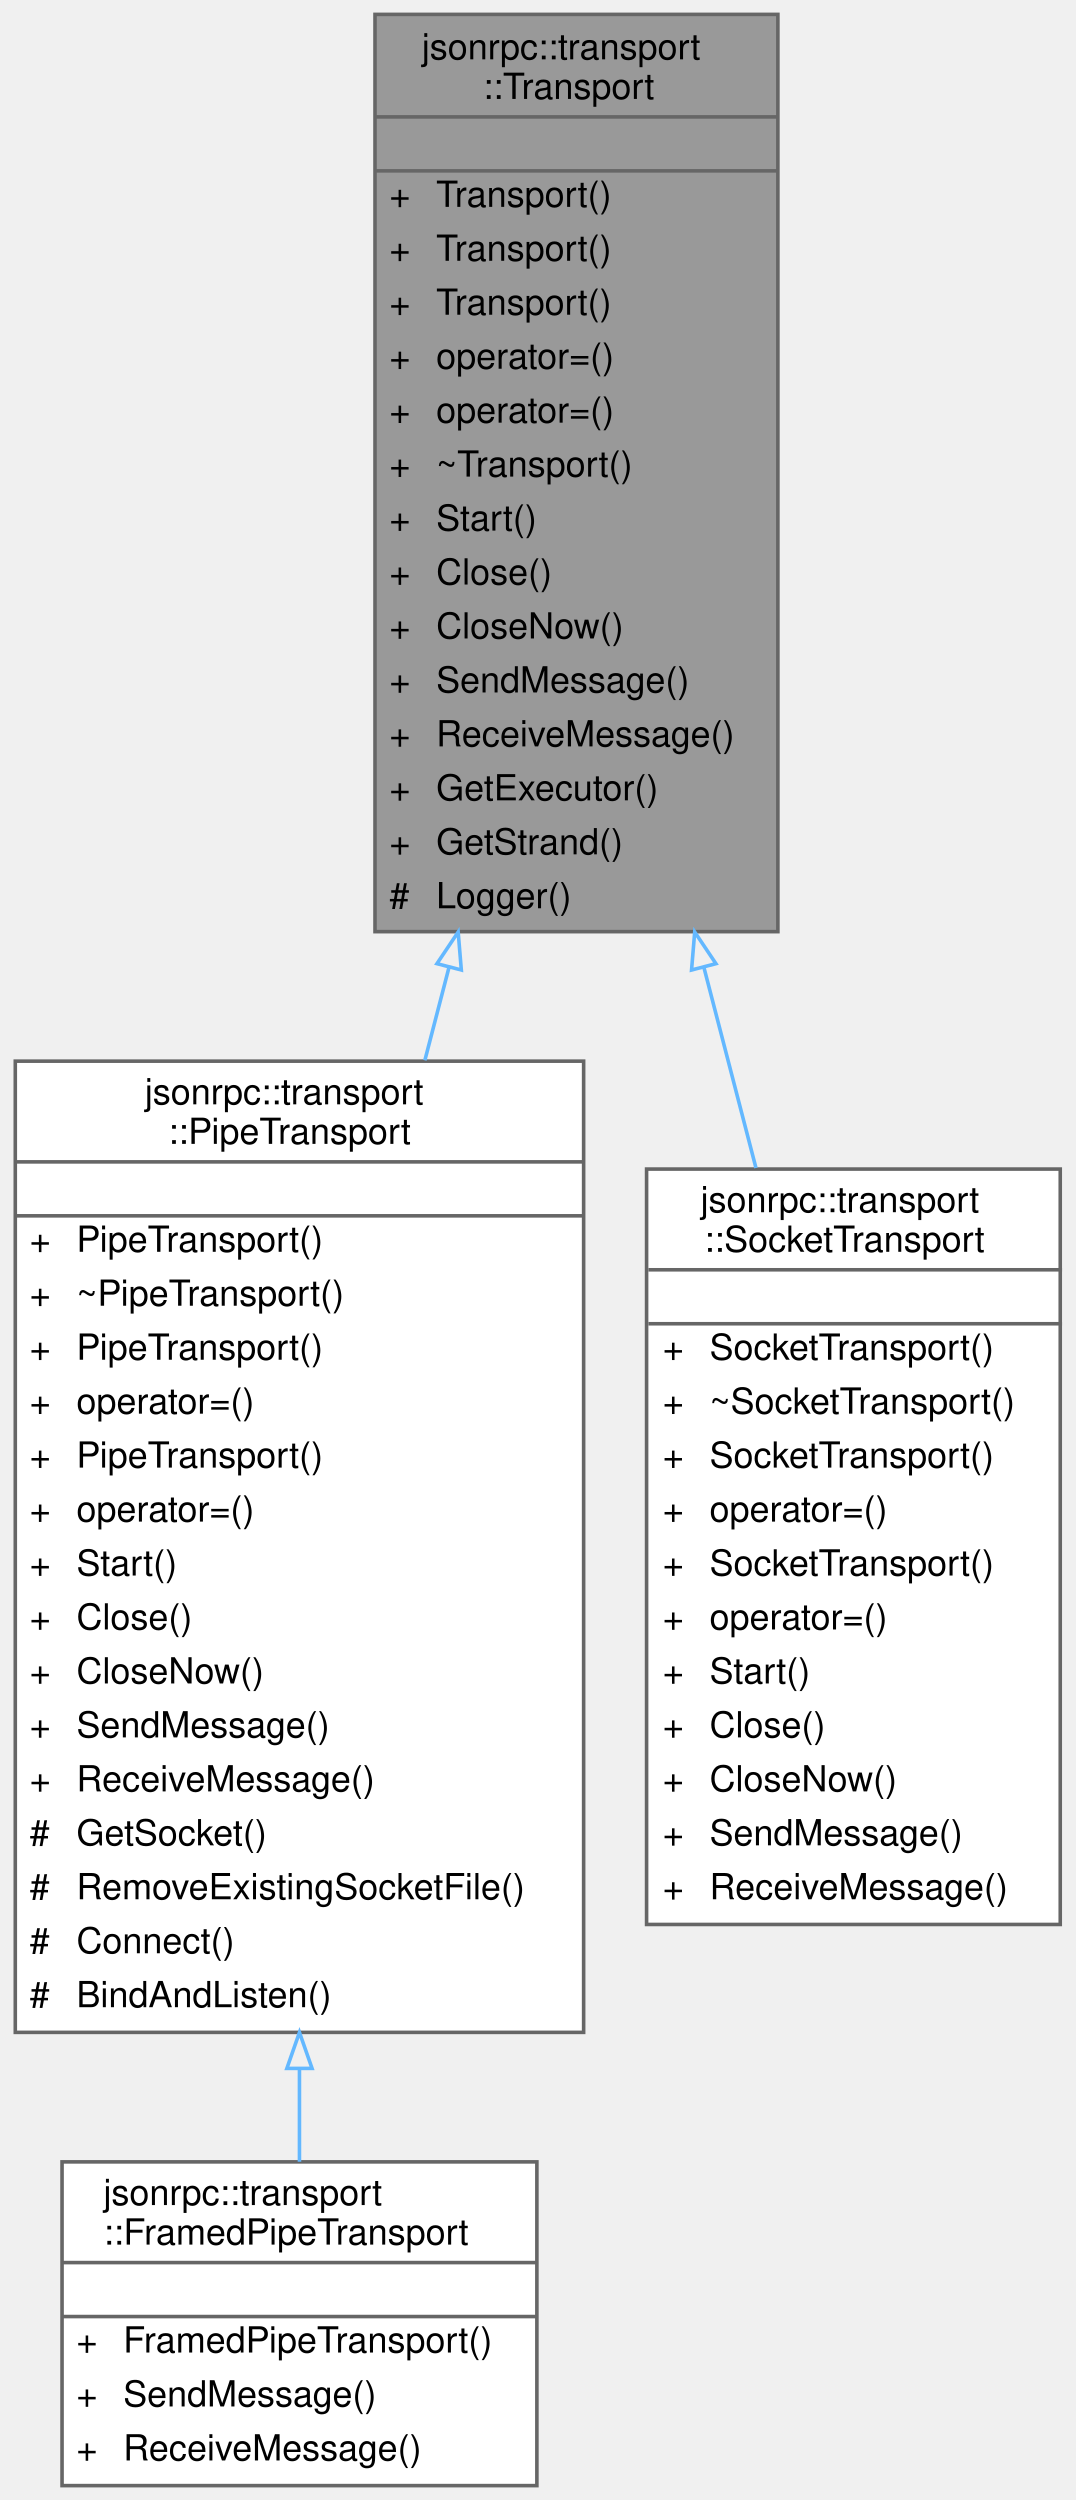
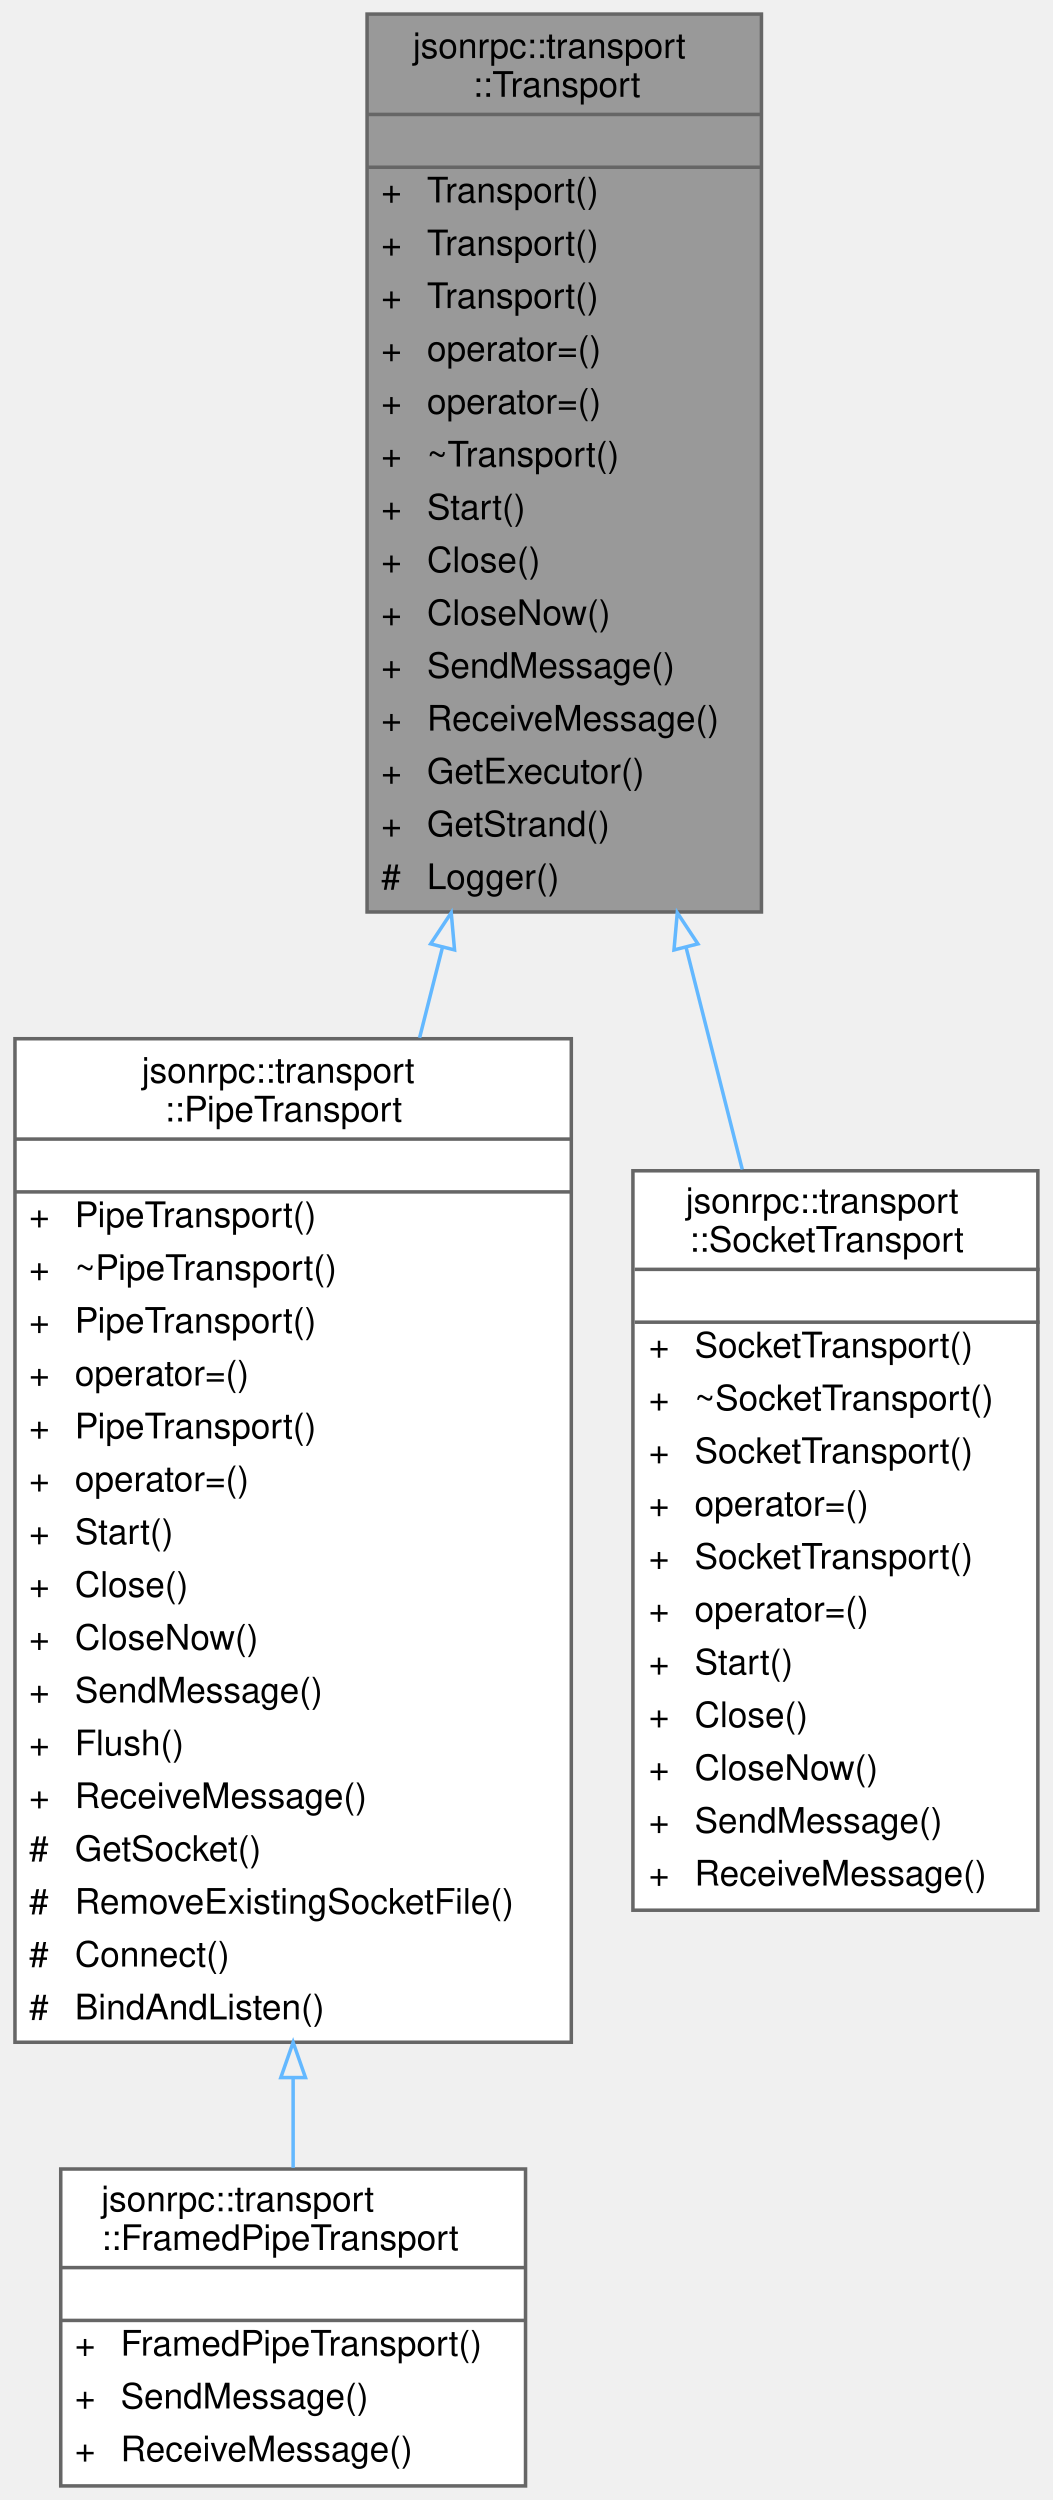
- <svg xmlns="http://www.w3.org/2000/svg" xmlns:xlink="http://www.w3.org/1999/xlink" width="299pt" height="695pt" viewBox="0.00 0.00 298.50 695.00">
-   <g id="graph0" class="graph" transform="scale(1 1) rotate(0) translate(4 691)">
+ <svg xmlns="http://www.w3.org/2000/svg" xmlns:xlink="http://www.w3.org/1999/xlink" width="299pt" height="710pt" viewBox="0.00 0.00 298.50 710.00">
+   <g id="graph0" class="graph" transform="scale(1 1) rotate(0) translate(4 706)">
    <g id="Node000001" class="node">
      <g id="a_Node000001">
        <a xlink:title=" ">
-           <polygon fill="#999999" stroke="transparent" points="212,-687 100,-687 100,-432 212,-432 212,-687" />
-           <text text-anchor="start" x="113" y="-674.5" font-family="Helvetica,sans-Serif" font-size="10.00">jsonrpc::transport</text>
-           <text text-anchor="start" x="130" y="-663.5" font-family="Helvetica,sans-Serif" font-size="10.00">::Transport</text>
-           <text text-anchor="start" x="154" y="-648.5" font-family="Helvetica,sans-Serif" font-size="10.00"> </text>
+           <polygon fill="#999999" stroke="transparent" points="212,-702 100,-702 100,-447 212,-447 212,-702" />
+           <text text-anchor="start" x="113" y="-689.5" font-family="Helvetica,sans-Serif" font-size="10.00">jsonrpc::transport</text>
+           <text text-anchor="start" x="130" y="-678.5" font-family="Helvetica,sans-Serif" font-size="10.00">::Transport</text>
+           <text text-anchor="start" x="154" y="-663.5" font-family="Helvetica,sans-Serif" font-size="10.00"> </text>
+           <text text-anchor="start" x="104" y="-648.5" font-family="Helvetica,sans-Serif" font-size="10.00">+</text>
+           <text text-anchor="start" x="117" y="-648.5" font-family="Helvetica,sans-Serif" font-size="10.00">Transport()</text>
          <text text-anchor="start" x="104" y="-633.5" font-family="Helvetica,sans-Serif" font-size="10.00">+</text>
          <text text-anchor="start" x="117" y="-633.5" font-family="Helvetica,sans-Serif" font-size="10.00">Transport()</text>
          <text text-anchor="start" x="104" y="-618.5" font-family="Helvetica,sans-Serif" font-size="10.00">+</text>
          <text text-anchor="start" x="117" y="-618.5" font-family="Helvetica,sans-Serif" font-size="10.00">Transport()</text>
          <text text-anchor="start" x="104" y="-603.5" font-family="Helvetica,sans-Serif" font-size="10.00">+</text>
-           <text text-anchor="start" x="117" y="-603.5" font-family="Helvetica,sans-Serif" font-size="10.00">Transport()</text>
+           <text text-anchor="start" x="117" y="-603.5" font-family="Helvetica,sans-Serif" font-size="10.00">operator=()</text>
          <text text-anchor="start" x="104" y="-588.5" font-family="Helvetica,sans-Serif" font-size="10.00">+</text>
          <text text-anchor="start" x="117" y="-588.5" font-family="Helvetica,sans-Serif" font-size="10.00">operator=()</text>
          <text text-anchor="start" x="104" y="-573.5" font-family="Helvetica,sans-Serif" font-size="10.00">+</text>
-           <text text-anchor="start" x="117" y="-573.5" font-family="Helvetica,sans-Serif" font-size="10.00">operator=()</text>
+           <text text-anchor="start" x="117" y="-573.5" font-family="Helvetica,sans-Serif" font-size="10.00">~Transport()</text>
          <text text-anchor="start" x="104" y="-558.5" font-family="Helvetica,sans-Serif" font-size="10.00">+</text>
-           <text text-anchor="start" x="117" y="-558.5" font-family="Helvetica,sans-Serif" font-size="10.00">~Transport()</text>
+           <text text-anchor="start" x="117" y="-558.5" font-family="Helvetica,sans-Serif" font-size="10.00">Start()</text>
          <text text-anchor="start" x="104" y="-543.5" font-family="Helvetica,sans-Serif" font-size="10.00">+</text>
-           <text text-anchor="start" x="117" y="-543.5" font-family="Helvetica,sans-Serif" font-size="10.00">Start()</text>
+           <text text-anchor="start" x="117" y="-543.5" font-family="Helvetica,sans-Serif" font-size="10.00">Close()</text>
          <text text-anchor="start" x="104" y="-528.5" font-family="Helvetica,sans-Serif" font-size="10.00">+</text>
-           <text text-anchor="start" x="117" y="-528.5" font-family="Helvetica,sans-Serif" font-size="10.00">Close()</text>
+           <text text-anchor="start" x="117" y="-528.5" font-family="Helvetica,sans-Serif" font-size="10.00">CloseNow()</text>
          <text text-anchor="start" x="104" y="-513.5" font-family="Helvetica,sans-Serif" font-size="10.00">+</text>
-           <text text-anchor="start" x="117" y="-513.5" font-family="Helvetica,sans-Serif" font-size="10.00">CloseNow()</text>
+           <text text-anchor="start" x="117" y="-513.5" font-family="Helvetica,sans-Serif" font-size="10.00">SendMessage()</text>
          <text text-anchor="start" x="104" y="-498.5" font-family="Helvetica,sans-Serif" font-size="10.00">+</text>
-           <text text-anchor="start" x="117" y="-498.5" font-family="Helvetica,sans-Serif" font-size="10.00">SendMessage()</text>
+           <text text-anchor="start" x="117" y="-498.5" font-family="Helvetica,sans-Serif" font-size="10.00">ReceiveMessage()</text>
          <text text-anchor="start" x="104" y="-483.5" font-family="Helvetica,sans-Serif" font-size="10.00">+</text>
-           <text text-anchor="start" x="117" y="-483.5" font-family="Helvetica,sans-Serif" font-size="10.00">ReceiveMessage()</text>
+           <text text-anchor="start" x="117" y="-483.5" font-family="Helvetica,sans-Serif" font-size="10.00">GetExecutor()</text>
          <text text-anchor="start" x="104" y="-468.5" font-family="Helvetica,sans-Serif" font-size="10.00">+</text>
-           <text text-anchor="start" x="117" y="-468.5" font-family="Helvetica,sans-Serif" font-size="10.00">GetExecutor()</text>
-           <text text-anchor="start" x="104" y="-453.5" font-family="Helvetica,sans-Serif" font-size="10.00">+</text>
-           <text text-anchor="start" x="117" y="-453.5" font-family="Helvetica,sans-Serif" font-size="10.00">GetStrand()</text>
-           <text text-anchor="start" x="104" y="-438.5" font-family="Helvetica,sans-Serif" font-size="10.00">#</text>
-           <text text-anchor="start" x="117" y="-438.5" font-family="Helvetica,sans-Serif" font-size="10.00">Logger()</text>
+           <text text-anchor="start" x="117" y="-468.5" font-family="Helvetica,sans-Serif" font-size="10.00">GetStrand()</text>
+           <text text-anchor="start" x="104" y="-453.5" font-family="Helvetica,sans-Serif" font-size="10.00">#</text>
+           <text text-anchor="start" x="117" y="-453.5" font-family="Helvetica,sans-Serif" font-size="10.00">Logger()</text>
+           <polygon fill="#666666" stroke="#666666" points="100,-673.5 100,-673.5 212,-673.5 212,-673.5 100,-673.5" />
          <polygon fill="#666666" stroke="#666666" points="100,-658.5 100,-658.5 212,-658.5 212,-658.5 100,-658.5" />
-           <polygon fill="#666666" stroke="#666666" points="100,-643.5 100,-643.5 212,-643.5 212,-643.5 100,-643.5" />
-           <polygon fill="none" stroke="#666666" points="100,-432 100,-687 212,-687 212,-432 100,-432" />
+           <polygon fill="none" stroke="#666666" points="100,-447 100,-702 212,-702 212,-447 100,-447" />
        </a>
      </g>
    </g>
    <g id="Node000002" class="node">
      <g id="a_Node000002">
        <a xlink:href="classjsonrpc_1_1transport_1_1PipeTransport.html" target="_top" xlink:title=" ">
-           <polygon fill="white" stroke="transparent" points="158,-396 0,-396 0,-126 158,-126 158,-396" />
-           <text text-anchor="start" x="36" y="-384" font-family="Helvetica,sans-Serif" font-size="10.00">jsonrpc::transport</text>
-           <text text-anchor="start" x="42.5" y="-373" font-family="Helvetica,sans-Serif" font-size="10.00">::PipeTransport</text>
-           <text text-anchor="start" x="77" y="-358" font-family="Helvetica,sans-Serif" font-size="10.00"> </text>
-           <text text-anchor="start" x="4" y="-343" font-family="Helvetica,sans-Serif" font-size="10.00">+</text>
-           <text text-anchor="start" x="17" y="-343" font-family="Helvetica,sans-Serif" font-size="10.00">PipeTransport()</text>
-           <text text-anchor="start" x="4" y="-328" font-family="Helvetica,sans-Serif" font-size="10.00">+</text>
-           <text text-anchor="start" x="17" y="-328" font-family="Helvetica,sans-Serif" font-size="10.00">~PipeTransport()</text>
-           <text text-anchor="start" x="4" y="-313" font-family="Helvetica,sans-Serif" font-size="10.00">+</text>
-           <text text-anchor="start" x="17" y="-313" font-family="Helvetica,sans-Serif" font-size="10.00">PipeTransport()</text>
-           <text text-anchor="start" x="4" y="-298" font-family="Helvetica,sans-Serif" font-size="10.00">+</text>
-           <text text-anchor="start" x="17" y="-298" font-family="Helvetica,sans-Serif" font-size="10.00">operator=()</text>
-           <text text-anchor="start" x="4" y="-283" font-family="Helvetica,sans-Serif" font-size="10.00">+</text>
-           <text text-anchor="start" x="17" y="-283" font-family="Helvetica,sans-Serif" font-size="10.00">PipeTransport()</text>
-           <text text-anchor="start" x="4" y="-268" font-family="Helvetica,sans-Serif" font-size="10.00">+</text>
-           <text text-anchor="start" x="17" y="-268" font-family="Helvetica,sans-Serif" font-size="10.00">operator=()</text>
-           <text text-anchor="start" x="4" y="-253" font-family="Helvetica,sans-Serif" font-size="10.00">+</text>
-           <text text-anchor="start" x="17" y="-253" font-family="Helvetica,sans-Serif" font-size="10.00">Start()</text>
-           <text text-anchor="start" x="4" y="-238" font-family="Helvetica,sans-Serif" font-size="10.00">+</text>
-           <text text-anchor="start" x="17" y="-238" font-family="Helvetica,sans-Serif" font-size="10.00">Close()</text>
-           <text text-anchor="start" x="4" y="-223" font-family="Helvetica,sans-Serif" font-size="10.00">+</text>
-           <text text-anchor="start" x="17" y="-223" font-family="Helvetica,sans-Serif" font-size="10.00">CloseNow()</text>
-           <text text-anchor="start" x="4" y="-208" font-family="Helvetica,sans-Serif" font-size="10.00">+</text>
-           <text text-anchor="start" x="17" y="-208" font-family="Helvetica,sans-Serif" font-size="10.00">SendMessage()</text>
-           <text text-anchor="start" x="4" y="-193" font-family="Helvetica,sans-Serif" font-size="10.00">+</text>
-           <text text-anchor="start" x="17" y="-193" font-family="Helvetica,sans-Serif" font-size="10.00">ReceiveMessage()</text>
-           <text text-anchor="start" x="4" y="-178" font-family="Helvetica,sans-Serif" font-size="10.00">#</text>
-           <text text-anchor="start" x="17" y="-178" font-family="Helvetica,sans-Serif" font-size="10.00">GetSocket()</text>
-           <text text-anchor="start" x="4" y="-163" font-family="Helvetica,sans-Serif" font-size="10.00">#</text>
-           <text text-anchor="start" x="17" y="-163" font-family="Helvetica,sans-Serif" font-size="10.00">RemoveExistingSocketFile()</text>
-           <text text-anchor="start" x="4" y="-148" font-family="Helvetica,sans-Serif" font-size="10.00">#</text>
-           <text text-anchor="start" x="17" y="-148" font-family="Helvetica,sans-Serif" font-size="10.00">Connect()</text>
-           <text text-anchor="start" x="4" y="-133" font-family="Helvetica,sans-Serif" font-size="10.00">#</text>
-           <text text-anchor="start" x="17" y="-133" font-family="Helvetica,sans-Serif" font-size="10.00">BindAndListen()</text>
-           <polygon fill="#666666" stroke="#666666" points="0,-368 0,-368 158,-368 158,-368 0,-368" />
-           <polygon fill="#666666" stroke="#666666" points="0,-353 0,-353 158,-353 158,-353 0,-353" />
-           <polygon fill="none" stroke="#666666" points="0,-126 0,-396 158,-396 158,-126 0,-126" />
+           <polygon fill="white" stroke="transparent" points="158,-411 0,-411 0,-126 158,-126 158,-411" />
+           <text text-anchor="start" x="36" y="-398.5" font-family="Helvetica,sans-Serif" font-size="10.00">jsonrpc::transport</text>
+           <text text-anchor="start" x="42.5" y="-387.5" font-family="Helvetica,sans-Serif" font-size="10.00">::PipeTransport</text>
+           <text text-anchor="start" x="77" y="-372.5" font-family="Helvetica,sans-Serif" font-size="10.00"> </text>
+           <text text-anchor="start" x="4" y="-357.5" font-family="Helvetica,sans-Serif" font-size="10.00">+</text>
+           <text text-anchor="start" x="17" y="-357.5" font-family="Helvetica,sans-Serif" font-size="10.00">PipeTransport()</text>
+           <text text-anchor="start" x="4" y="-342.5" font-family="Helvetica,sans-Serif" font-size="10.00">+</text>
+           <text text-anchor="start" x="17" y="-342.5" font-family="Helvetica,sans-Serif" font-size="10.00">~PipeTransport()</text>
+           <text text-anchor="start" x="4" y="-327.5" font-family="Helvetica,sans-Serif" font-size="10.00">+</text>
+           <text text-anchor="start" x="17" y="-327.5" font-family="Helvetica,sans-Serif" font-size="10.00">PipeTransport()</text>
+           <text text-anchor="start" x="4" y="-312.5" font-family="Helvetica,sans-Serif" font-size="10.00">+</text>
+           <text text-anchor="start" x="17" y="-312.5" font-family="Helvetica,sans-Serif" font-size="10.00">operator=()</text>
+           <text text-anchor="start" x="4" y="-297.5" font-family="Helvetica,sans-Serif" font-size="10.00">+</text>
+           <text text-anchor="start" x="17" y="-297.5" font-family="Helvetica,sans-Serif" font-size="10.00">PipeTransport()</text>
+           <text text-anchor="start" x="4" y="-282.5" font-family="Helvetica,sans-Serif" font-size="10.00">+</text>
+           <text text-anchor="start" x="17" y="-282.5" font-family="Helvetica,sans-Serif" font-size="10.00">operator=()</text>
+           <text text-anchor="start" x="4" y="-267.5" font-family="Helvetica,sans-Serif" font-size="10.00">+</text>
+           <text text-anchor="start" x="17" y="-267.5" font-family="Helvetica,sans-Serif" font-size="10.00">Start()</text>
+           <text text-anchor="start" x="4" y="-252.5" font-family="Helvetica,sans-Serif" font-size="10.00">+</text>
+           <text text-anchor="start" x="17" y="-252.5" font-family="Helvetica,sans-Serif" font-size="10.00">Close()</text>
+           <text text-anchor="start" x="4" y="-237.5" font-family="Helvetica,sans-Serif" font-size="10.00">+</text>
+           <text text-anchor="start" x="17" y="-237.5" font-family="Helvetica,sans-Serif" font-size="10.00">CloseNow()</text>
+           <text text-anchor="start" x="4" y="-222.5" font-family="Helvetica,sans-Serif" font-size="10.00">+</text>
+           <text text-anchor="start" x="17" y="-222.5" font-family="Helvetica,sans-Serif" font-size="10.00">SendMessage()</text>
+           <text text-anchor="start" x="4" y="-207.5" font-family="Helvetica,sans-Serif" font-size="10.00">+</text>
+           <text text-anchor="start" x="17" y="-207.5" font-family="Helvetica,sans-Serif" font-size="10.00">Flush()</text>
+           <text text-anchor="start" x="4" y="-192.5" font-family="Helvetica,sans-Serif" font-size="10.00">+</text>
+           <text text-anchor="start" x="17" y="-192.5" font-family="Helvetica,sans-Serif" font-size="10.00">ReceiveMessage()</text>
+           <text text-anchor="start" x="4" y="-177.5" font-family="Helvetica,sans-Serif" font-size="10.00">#</text>
+           <text text-anchor="start" x="17" y="-177.5" font-family="Helvetica,sans-Serif" font-size="10.00">GetSocket()</text>
+           <text text-anchor="start" x="4" y="-162.5" font-family="Helvetica,sans-Serif" font-size="10.00">#</text>
+           <text text-anchor="start" x="17" y="-162.5" font-family="Helvetica,sans-Serif" font-size="10.00">RemoveExistingSocketFile()</text>
+           <text text-anchor="start" x="4" y="-147.5" font-family="Helvetica,sans-Serif" font-size="10.00">#</text>
+           <text text-anchor="start" x="17" y="-147.5" font-family="Helvetica,sans-Serif" font-size="10.00">Connect()</text>
+           <text text-anchor="start" x="4" y="-132.5" font-family="Helvetica,sans-Serif" font-size="10.00">#</text>
+           <text text-anchor="start" x="17" y="-132.5" font-family="Helvetica,sans-Serif" font-size="10.00">BindAndListen()</text>
+           <polygon fill="#666666" stroke="#666666" points="0,-382.5 0,-382.5 158,-382.5 158,-382.5 0,-382.5" />
+           <polygon fill="#666666" stroke="#666666" points="0,-367.5 0,-367.5 158,-367.5 158,-367.5 0,-367.5" />
+           <polygon fill="none" stroke="#666666" points="0,-126 0,-411 158,-411 158,-126 0,-126" />
        </a>
      </g>
    </g>
    <g id="edge1_Node000001_Node000002" class="edge">
      <g id="a_edge1_Node000001_Node000002">
        <a xlink:title=" ">
-           <path fill="none" stroke="#63b8ff" d="M120.6,-422.18C118.36,-413.54 116.1,-404.85 113.86,-396.23" />
-           <polygon fill="none" stroke="#63b8ff" points="117.22,-423.1 123.12,-431.9 124,-421.34 117.22,-423.1" />
+           <path fill="none" stroke="#63b8ff" d="M121.38,-436.84C119.23,-428.34 117.06,-419.78 114.91,-411.26" />
+           <polygon fill="none" stroke="#63b8ff" points="118.05,-437.94 123.9,-446.78 124.84,-436.22 118.05,-437.94" />
        </a>
      </g>
    </g>
    <g id="Node000004" class="node">
      <g id="a_Node000004">
        <a xlink:href="classjsonrpc_1_1transport_1_1SocketTransport.html" target="_top" xlink:title=" ">
-           <polygon fill="white" stroke="transparent" points="290.5,-366 175.5,-366 175.5,-156 290.5,-156 290.5,-366" />
-           <text text-anchor="start" x="190.5" y="-354" font-family="Helvetica,sans-Serif" font-size="10.00">jsonrpc::transport</text>
-           <text text-anchor="start" x="191.5" y="-343" font-family="Helvetica,sans-Serif" font-size="10.00">::SocketTransport</text>
-           <text text-anchor="start" x="231.5" y="-328" font-family="Helvetica,sans-Serif" font-size="10.00"> </text>
-           <text text-anchor="start" x="180" y="-313" font-family="Helvetica,sans-Serif" font-size="10.00">+</text>
-           <text text-anchor="start" x="193" y="-313" font-family="Helvetica,sans-Serif" font-size="10.00">SocketTransport()</text>
-           <text text-anchor="start" x="180" y="-298" font-family="Helvetica,sans-Serif" font-size="10.00">+</text>
-           <text text-anchor="start" x="193" y="-298" font-family="Helvetica,sans-Serif" font-size="10.00">~SocketTransport()</text>
-           <text text-anchor="start" x="180" y="-283" font-family="Helvetica,sans-Serif" font-size="10.00">+</text>
-           <text text-anchor="start" x="193" y="-283" font-family="Helvetica,sans-Serif" font-size="10.00">SocketTransport()</text>
-           <text text-anchor="start" x="180" y="-268" font-family="Helvetica,sans-Serif" font-size="10.00">+</text>
-           <text text-anchor="start" x="193" y="-268" font-family="Helvetica,sans-Serif" font-size="10.00">operator=()</text>
-           <text text-anchor="start" x="180" y="-253" font-family="Helvetica,sans-Serif" font-size="10.00">+</text>
-           <text text-anchor="start" x="193" y="-253" font-family="Helvetica,sans-Serif" font-size="10.00">SocketTransport()</text>
-           <text text-anchor="start" x="180" y="-238" font-family="Helvetica,sans-Serif" font-size="10.00">+</text>
-           <text text-anchor="start" x="193" y="-238" font-family="Helvetica,sans-Serif" font-size="10.00">operator=()</text>
-           <text text-anchor="start" x="180" y="-223" font-family="Helvetica,sans-Serif" font-size="10.00">+</text>
-           <text text-anchor="start" x="193" y="-223" font-family="Helvetica,sans-Serif" font-size="10.00">Start()</text>
-           <text text-anchor="start" x="180" y="-208" font-family="Helvetica,sans-Serif" font-size="10.00">+</text>
-           <text text-anchor="start" x="193" y="-208" font-family="Helvetica,sans-Serif" font-size="10.00">Close()</text>
-           <text text-anchor="start" x="180" y="-193" font-family="Helvetica,sans-Serif" font-size="10.00">+</text>
-           <text text-anchor="start" x="193" y="-193" font-family="Helvetica,sans-Serif" font-size="10.00">CloseNow()</text>
-           <text text-anchor="start" x="180" y="-178" font-family="Helvetica,sans-Serif" font-size="10.00">+</text>
-           <text text-anchor="start" x="193" y="-178" font-family="Helvetica,sans-Serif" font-size="10.00">SendMessage()</text>
-           <text text-anchor="start" x="180" y="-163" font-family="Helvetica,sans-Serif" font-size="10.00">+</text>
-           <text text-anchor="start" x="193" y="-163" font-family="Helvetica,sans-Serif" font-size="10.00">ReceiveMessage()</text>
-           <polygon fill="#666666" stroke="#666666" points="176,-338 176,-338 291,-338 291,-338 176,-338" />
-           <polygon fill="#666666" stroke="#666666" points="176,-323 176,-323 291,-323 291,-323 176,-323" />
-           <polygon fill="none" stroke="#666666" points="175.5,-156 175.5,-366 290.5,-366 290.5,-156 175.5,-156" />
+           <polygon fill="white" stroke="transparent" points="290.5,-373.5 175.5,-373.5 175.5,-163.5 290.5,-163.5 290.5,-373.5" />
+           <text text-anchor="start" x="190.5" y="-361.5" font-family="Helvetica,sans-Serif" font-size="10.00">jsonrpc::transport</text>
+           <text text-anchor="start" x="191.5" y="-350.5" font-family="Helvetica,sans-Serif" font-size="10.00">::SocketTransport</text>
+           <text text-anchor="start" x="231.5" y="-335.5" font-family="Helvetica,sans-Serif" font-size="10.00"> </text>
+           <text text-anchor="start" x="180" y="-320.5" font-family="Helvetica,sans-Serif" font-size="10.00">+</text>
+           <text text-anchor="start" x="193" y="-320.5" font-family="Helvetica,sans-Serif" font-size="10.00">SocketTransport()</text>
+           <text text-anchor="start" x="180" y="-305.5" font-family="Helvetica,sans-Serif" font-size="10.00">+</text>
+           <text text-anchor="start" x="193" y="-305.5" font-family="Helvetica,sans-Serif" font-size="10.00">~SocketTransport()</text>
+           <text text-anchor="start" x="180" y="-290.5" font-family="Helvetica,sans-Serif" font-size="10.00">+</text>
+           <text text-anchor="start" x="193" y="-290.5" font-family="Helvetica,sans-Serif" font-size="10.00">SocketTransport()</text>
+           <text text-anchor="start" x="180" y="-275.5" font-family="Helvetica,sans-Serif" font-size="10.00">+</text>
+           <text text-anchor="start" x="193" y="-275.5" font-family="Helvetica,sans-Serif" font-size="10.00">operator=()</text>
+           <text text-anchor="start" x="180" y="-260.5" font-family="Helvetica,sans-Serif" font-size="10.00">+</text>
+           <text text-anchor="start" x="193" y="-260.5" font-family="Helvetica,sans-Serif" font-size="10.00">SocketTransport()</text>
+           <text text-anchor="start" x="180" y="-245.5" font-family="Helvetica,sans-Serif" font-size="10.00">+</text>
+           <text text-anchor="start" x="193" y="-245.5" font-family="Helvetica,sans-Serif" font-size="10.00">operator=()</text>
+           <text text-anchor="start" x="180" y="-230.5" font-family="Helvetica,sans-Serif" font-size="10.00">+</text>
+           <text text-anchor="start" x="193" y="-230.5" font-family="Helvetica,sans-Serif" font-size="10.00">Start()</text>
+           <text text-anchor="start" x="180" y="-215.5" font-family="Helvetica,sans-Serif" font-size="10.00">+</text>
+           <text text-anchor="start" x="193" y="-215.5" font-family="Helvetica,sans-Serif" font-size="10.00">Close()</text>
+           <text text-anchor="start" x="180" y="-200.5" font-family="Helvetica,sans-Serif" font-size="10.00">+</text>
+           <text text-anchor="start" x="193" y="-200.5" font-family="Helvetica,sans-Serif" font-size="10.00">CloseNow()</text>
+           <text text-anchor="start" x="180" y="-185.5" font-family="Helvetica,sans-Serif" font-size="10.00">+</text>
+           <text text-anchor="start" x="193" y="-185.5" font-family="Helvetica,sans-Serif" font-size="10.00">SendMessage()</text>
+           <text text-anchor="start" x="180" y="-170.5" font-family="Helvetica,sans-Serif" font-size="10.00">+</text>
+           <text text-anchor="start" x="193" y="-170.5" font-family="Helvetica,sans-Serif" font-size="10.00">ReceiveMessage()</text>
+           <polygon fill="#666666" stroke="#666666" points="176,-345.5 176,-345.5 291,-345.5 291,-345.5 176,-345.5" />
+           <polygon fill="#666666" stroke="#666666" points="176,-330.5 176,-330.5 291,-330.5 291,-330.5 176,-330.5" />
+           <polygon fill="none" stroke="#666666" points="175.5,-163.5 175.5,-373.5 290.5,-373.5 290.5,-163.5 175.5,-163.5" />
        </a>
      </g>
    </g>
    <g id="edge3_Node000001_Node000004" class="edge">
      <g id="a_edge3_Node000001_Node000004">
        <a xlink:title=" ">
-           <path fill="none" stroke="#63b8ff" d="M191.42,-422.12C196.29,-403.36 201.23,-384.35 205.91,-366.3" />
-           <polygon fill="none" stroke="#63b8ff" points="188,-421.34 188.88,-431.9 194.78,-423.1 188,-421.34" />
+           <path fill="none" stroke="#63b8ff" d="M190.56,-437.07C195.93,-415.85 201.41,-394.23 206.56,-373.87" />
+           <polygon fill="none" stroke="#63b8ff" points="187.16,-436.22 188.1,-446.78 193.95,-437.94 187.16,-436.22" />
        </a>
      </g>
    </g>
    <g id="Node000003" class="node">
      <g id="a_Node000003">
        <a xlink:href="classjsonrpc_1_1transport_1_1FramedPipeTransport.html" target="_top" xlink:title=" ">
          <polygon fill="white" stroke="transparent" points="145,-90 13,-90 13,0 145,0 145,-90" />
          <text text-anchor="start" x="24.5" y="-78" font-family="Helvetica,sans-Serif" font-size="10.00">jsonrpc::transport</text>
          <text text-anchor="start" x="24.5" y="-67" font-family="Helvetica,sans-Serif" font-size="10.00">::FramedPipeTransport</text>
          <text text-anchor="start" x="77" y="-52" font-family="Helvetica,sans-Serif" font-size="10.00"> </text>
          <text text-anchor="start" x="17" y="-37" font-family="Helvetica,sans-Serif" font-size="10.00">+</text>
          <text text-anchor="start" x="30" y="-37" font-family="Helvetica,sans-Serif" font-size="10.00">FramedPipeTransport()</text>
          <text text-anchor="start" x="17" y="-22" font-family="Helvetica,sans-Serif" font-size="10.00">+</text>
          <text text-anchor="start" x="30" y="-22" font-family="Helvetica,sans-Serif" font-size="10.00">SendMessage()</text>
          <text text-anchor="start" x="17" y="-7" font-family="Helvetica,sans-Serif" font-size="10.00">+</text>
          <text text-anchor="start" x="30" y="-7" font-family="Helvetica,sans-Serif" font-size="10.00">ReceiveMessage()</text>
          <polygon fill="#666666" stroke="#666666" points="13,-62 13,-62 145,-62 145,-62 13,-62" />
          <polygon fill="#666666" stroke="#666666" points="13,-47 13,-47 145,-47 145,-47 13,-47" />
          <polygon fill="none" stroke="#666666" points="13,0 13,-90 145,-90 145,0 13,0" />
        </a>
      </g>
    </g>
    <g id="edge2_Node000002_Node000003" class="edge">
      <g id="a_edge2_Node000002_Node000003">
        <a xlink:title=" ">
-           <path fill="none" stroke="#63b8ff" d="M79,-115.92C79,-106.77 79,-98.04 79,-90.04" />
-           <polygon fill="none" stroke="#63b8ff" points="75.5,-115.99 79,-125.99 82.5,-115.99 75.5,-115.99" />
+           <path fill="none" stroke="#63b8ff" d="M79,-115.68C79,-106.72 79,-98.17 79,-90.32" />
+           <polygon fill="none" stroke="#63b8ff" points="75.5,-115.97 79,-125.97 82.5,-115.97 75.5,-115.97" />
        </a>
      </g>
    </g>
  </g>
</svg>
